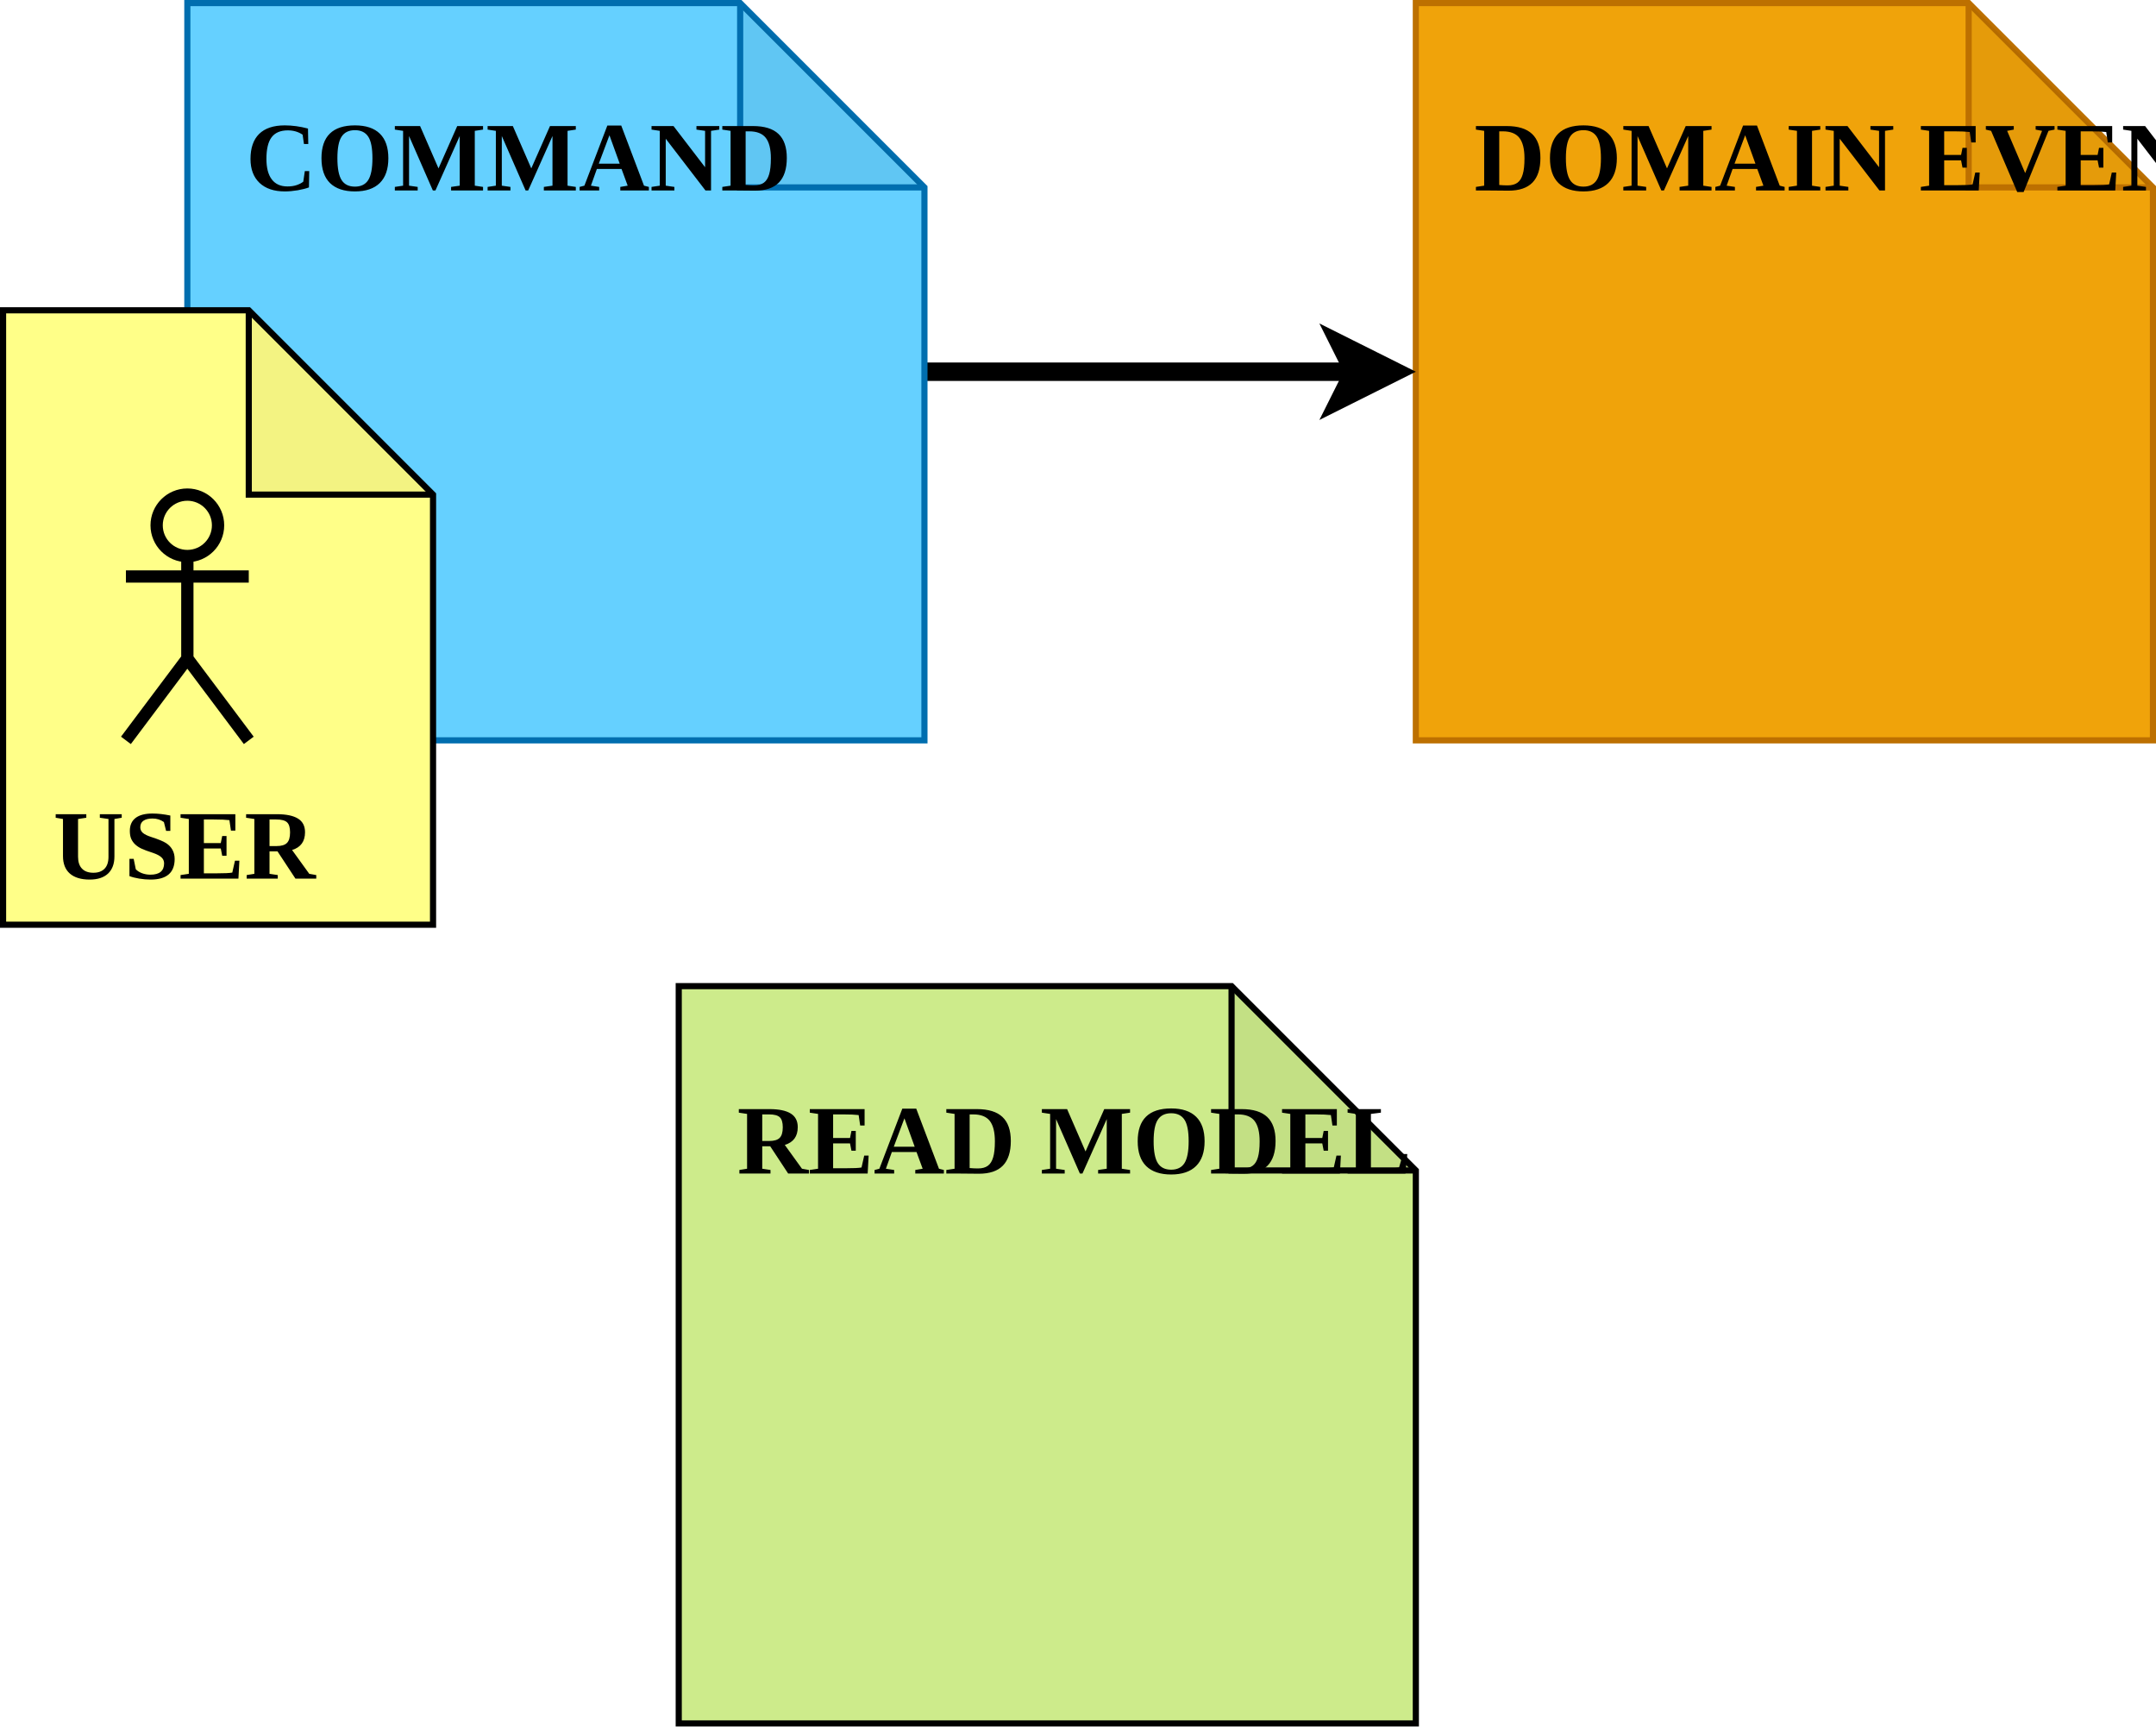
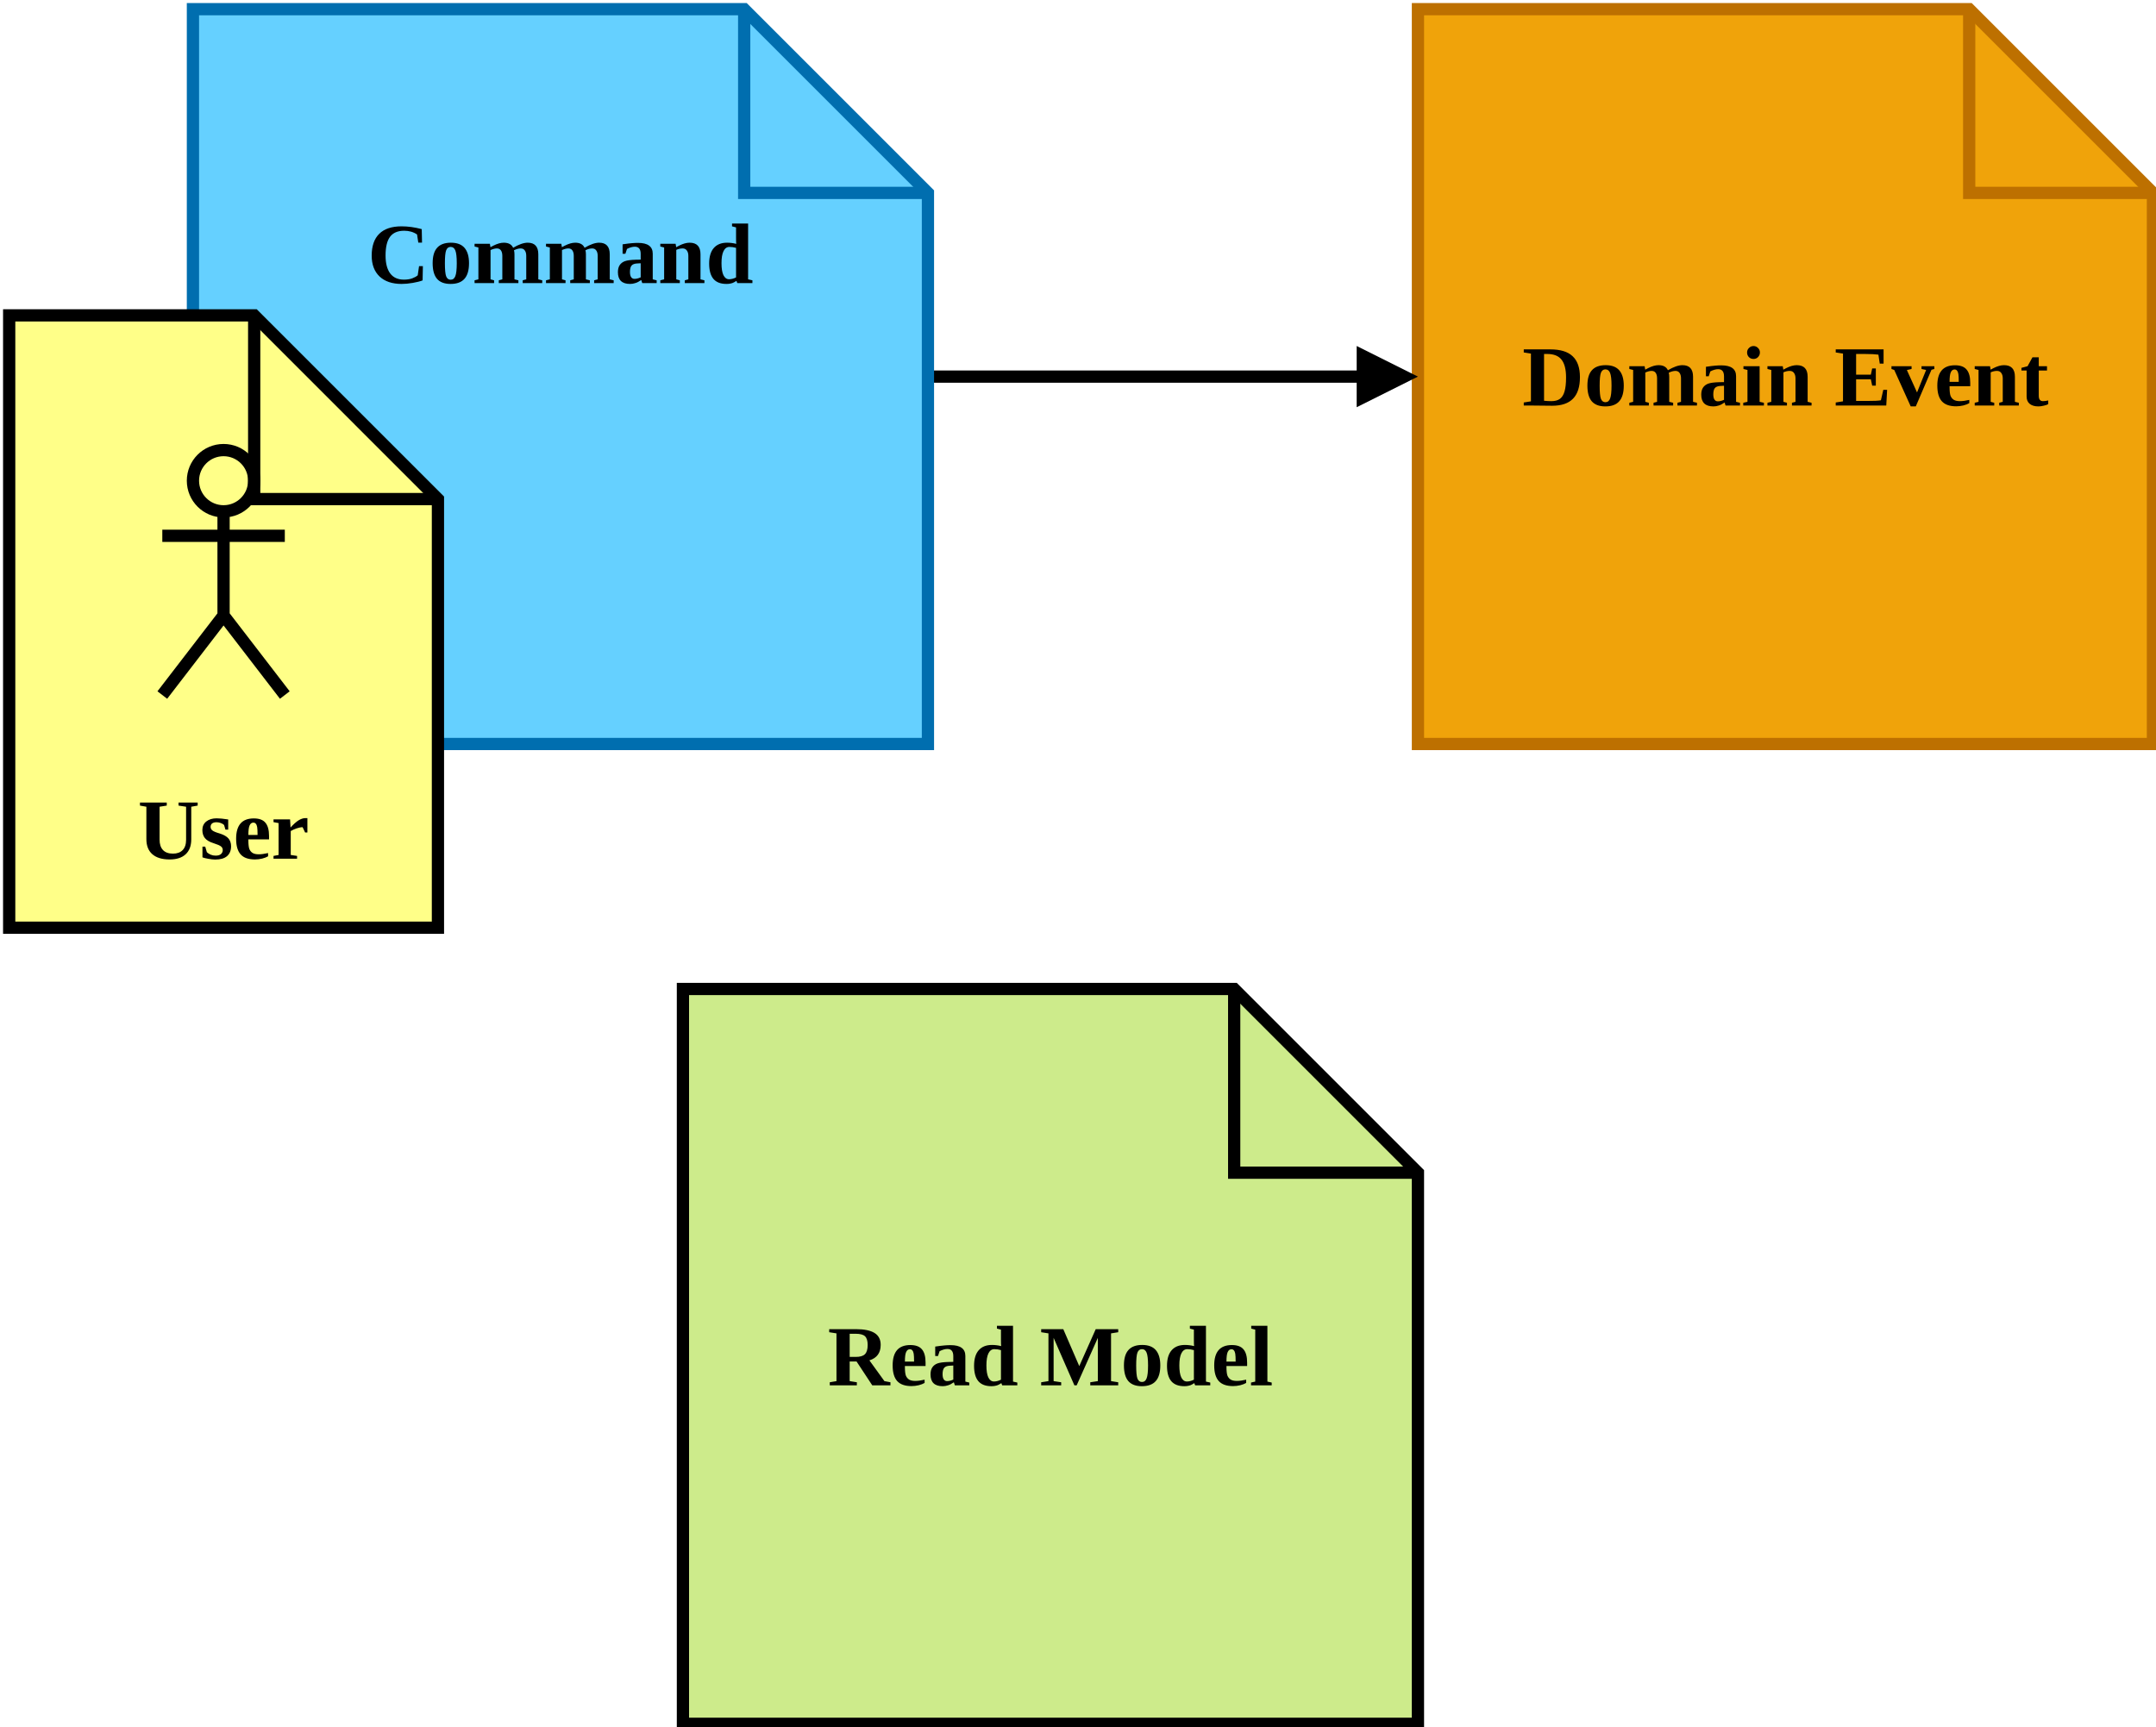
- <svg xmlns="http://www.w3.org/2000/svg" version="1.1" width="351px" height="281px" viewBox="-0.5 -0.5 351 281">
-   <defs />
+ <svg xmlns="http://www.w3.org/2000/svg" version="1.1" width="352px" height="282px" viewBox="-0.5 -0.5 352 282">
  <g>
-     <g>
-       <path d="M 230 0 L 320 0 L 350 30 L 350 120 L 230 120 L 230 0 Z" fill="#f0a30a" stroke="#bd7000" stroke-miterlimit="10" pointer-events="all" style="fill: light-dark(rgb(240, 163, 10), rgb(154, 88, 0)); stroke: light-dark(rgb(189, 112, 0), rgb(193, 127, 31));" />
-       <path d="M 320 0 L 320 30 L 350 30 Z" fill-opacity="0.05" fill="currentColor" stroke="none" pointer-events="all" />
-       <path d="M 320 0 L 320 30 L 350 30" fill="none" stroke="#bd7000" stroke-miterlimit="10" pointer-events="all" style="stroke: light-dark(rgb(189, 112, 0), rgb(193, 127, 31));" />
-     </g>
-     <g>
-       <g transform="translate(-0.5 -0.5)">
-         <text x="240" y="31" font-size="16px" font-weight="bold" fill="currentColor" font-family="inherit">DOMAIN EVENT</text>
-       </g>
-     </g>
-     <g>
-       <path d="M 150 60 L 219.9 60" fill="none" stroke="currentColor" stroke-width="3" stroke-miterlimit="10" pointer-events="stroke" />
-       <path d="M 226.65 60 L 217.65 64.5 L 219.9 60 L 217.65 55.5 Z" fill="currentColor" stroke="currentColor" stroke-width="3" stroke-miterlimit="10" pointer-events="all" />
-     </g>
-     <g>
-       <path d="M 30 0 L 120 0 L 150 30 L 150 120 L 30 120 L 30 0 Z" fill="#65d0ff" stroke="#006eaf" stroke-miterlimit="10" pointer-events="all" style="fill: light-dark(rgb(101, 208, 255), rgb(0, 91, 131)); stroke: light-dark(rgb(0, 110, 175), rgb(81, 175, 231));" />
-       <path d="M 120 0 L 120 30 L 150 30 Z" fill-opacity="0.05" fill="currentColor" stroke="none" pointer-events="all" />
-       <path d="M 120 0 L 120 30 L 150 30" fill="none" stroke="#006eaf" stroke-miterlimit="10" pointer-events="all" style="stroke: light-dark(rgb(0, 110, 175), rgb(81, 175, 231));" />
-     </g>
-     <g>
-       <g transform="translate(-0.5 -0.5)">
-         <text x="40" y="31" font-size="16px" font-weight="bold" fill="currentColor" font-family="inherit">COMMAND</text>
-       </g>
-     </g>
-     <g>
-       <path d="M 0 50 L 40 50 L 70 80 L 70 150 L 0 150 L 0 50 Z" fill="#ffff88" stroke="currentColor" stroke-miterlimit="10" pointer-events="all" style="fill: light-dark(rgb(255, 255, 136), rgb(33, 33, 0));" />
-       <path d="M 40 50 L 40 80 L 70 80 Z" fill-opacity="0.05" fill="currentColor" stroke="none" pointer-events="all" />
-       <path d="M 40 50 L 40 80 L 70 80" fill="none" stroke="currentColor" stroke-miterlimit="10" pointer-events="all" />
-     </g>
-     <g>
-       <ellipse cx="30" cy="85" rx="5" ry="5" fill="none" stroke="currentColor" stroke-width="2" pointer-events="all" />
-       <path d="M 30 90 L 30 106.67 M 30 93.33 L 20 93.33 M 30 93.33 L 40 93.33 M 30 106.67 L 20 120 M 30 106.67 L 40 120" fill="none" stroke="currentColor" stroke-width="2" stroke-miterlimit="10" pointer-events="all" />
-     </g>
-     <g>
-       <g transform="translate(-0.5 -0.5)">
-         <text x="30" y="143" font-size="16px" text-anchor="middle" font-weight="bold" fill="currentColor" font-family="inherit">USER</text>
-       </g>
-     </g>
-     <g>
-       <path d="M 110 160 L 200 160 L 230 190 L 230 280 L 110 280 L 110 160 Z" fill="#cdeb8b" stroke="currentColor" stroke-miterlimit="10" pointer-events="all" style="fill: light-dark(rgb(205, 235, 139), rgb(32, 58, 0));" />
-       <path d="M 200 160 L 200 190 L 230 190 Z" fill-opacity="0.05" fill="currentColor" stroke="none" pointer-events="all" />
-       <path d="M 200 160 L 200 190 L 230 190" fill="none" stroke="currentColor" stroke-miterlimit="10" pointer-events="all" />
-     </g>
-     <g>
-       <g transform="translate(-0.5 -0.5)">
-         <text x="120" y="191" font-size="16px" font-weight="bold" fill="currentColor" font-family="inherit">READ MODEL</text>
-       </g>
-     </g>
+     <path d="M 231 1 L 321 1 L 351 31 L 351 121 L 231 121 Z" fill="#f0a30a" stroke="#bd7000" stroke-width="2" style="fill: light-dark(rgb(240, 163, 10), rgb(154, 88, 0)); stroke: light-dark(rgb(189, 112, 0), rgb(193, 127, 31));" />
+     <path d="M 321 1 L 321 31 L 351 31" fill="none" stroke="#bd7000" stroke-width="2" style="stroke: light-dark(rgb(189, 112, 0), rgb(193, 127, 31));" />
+     <text x="291" y="61" text-anchor="middle" dominant-baseline="central" font-size="14" font-family="inherit" font-weight="bold" fill="currentColor">Domain Event</text>
+     <path d="M 151 61 L 222 61" fill="none" stroke="currentColor" stroke-width="2" />
+     <path d="M 231 61 L 221 66 L 221 56 Z" fill="currentColor" stroke="none" />
+     <path d="M 31 1 L 121 1 L 151 31 L 151 121 L 31 121 Z" fill="#65d0ff" stroke="#006eaf" stroke-width="2" style="fill: light-dark(rgb(101, 208, 255), rgb(0, 91, 131)); stroke: light-dark(rgb(0, 110, 175), rgb(81, 175, 231));" />
+     <path d="M 121 1 L 121 31 L 151 31" fill="none" stroke="#006eaf" stroke-width="2" style="stroke: light-dark(rgb(0, 110, 175), rgb(81, 175, 231));" />
+     <text x="91" y="41" text-anchor="middle" dominant-baseline="central" font-size="14" font-family="inherit" font-weight="bold" fill="currentColor">Command</text>
+     <path d="M 1 51 L 41 51 L 71 81 L 71 151 L 1 151 Z" fill="#ffff88" stroke="currentColor" stroke-width="2" style="fill: light-dark(rgb(255, 255, 136), rgb(33, 33, 0));" />
+     <path d="M 41 51 L 41 81 L 71 81" fill="none" stroke="currentColor" stroke-width="2" />
+     <circle cx="36" cy="78" r="5" fill="none" stroke="currentColor" stroke-width="2" />
+     <path d="M 36 83 L 36 100 M 26 87 L 46 87 M 36 100 L 26 113 M 36 100 L 46 113" fill="none" stroke="currentColor" stroke-width="2" />
+     <text x="36" y="135" text-anchor="middle" dominant-baseline="central" font-size="14" font-family="inherit" font-weight="bold" fill="currentColor">User</text>
+     <path d="M 111 161 L 201 161 L 231 191 L 231 281 L 111 281 Z" fill="#cdeb8b" stroke="currentColor" stroke-width="2" style="fill: light-dark(rgb(205, 235, 139), rgb(32, 58, 0));" />
+     <path d="M 201 161 L 201 191 L 231 191" fill="none" stroke="currentColor" stroke-width="2" />
+     <text x="171" y="221" text-anchor="middle" dominant-baseline="central" font-size="14" font-family="inherit" font-weight="bold" fill="currentColor">Read Model</text>
  </g>
</svg>
